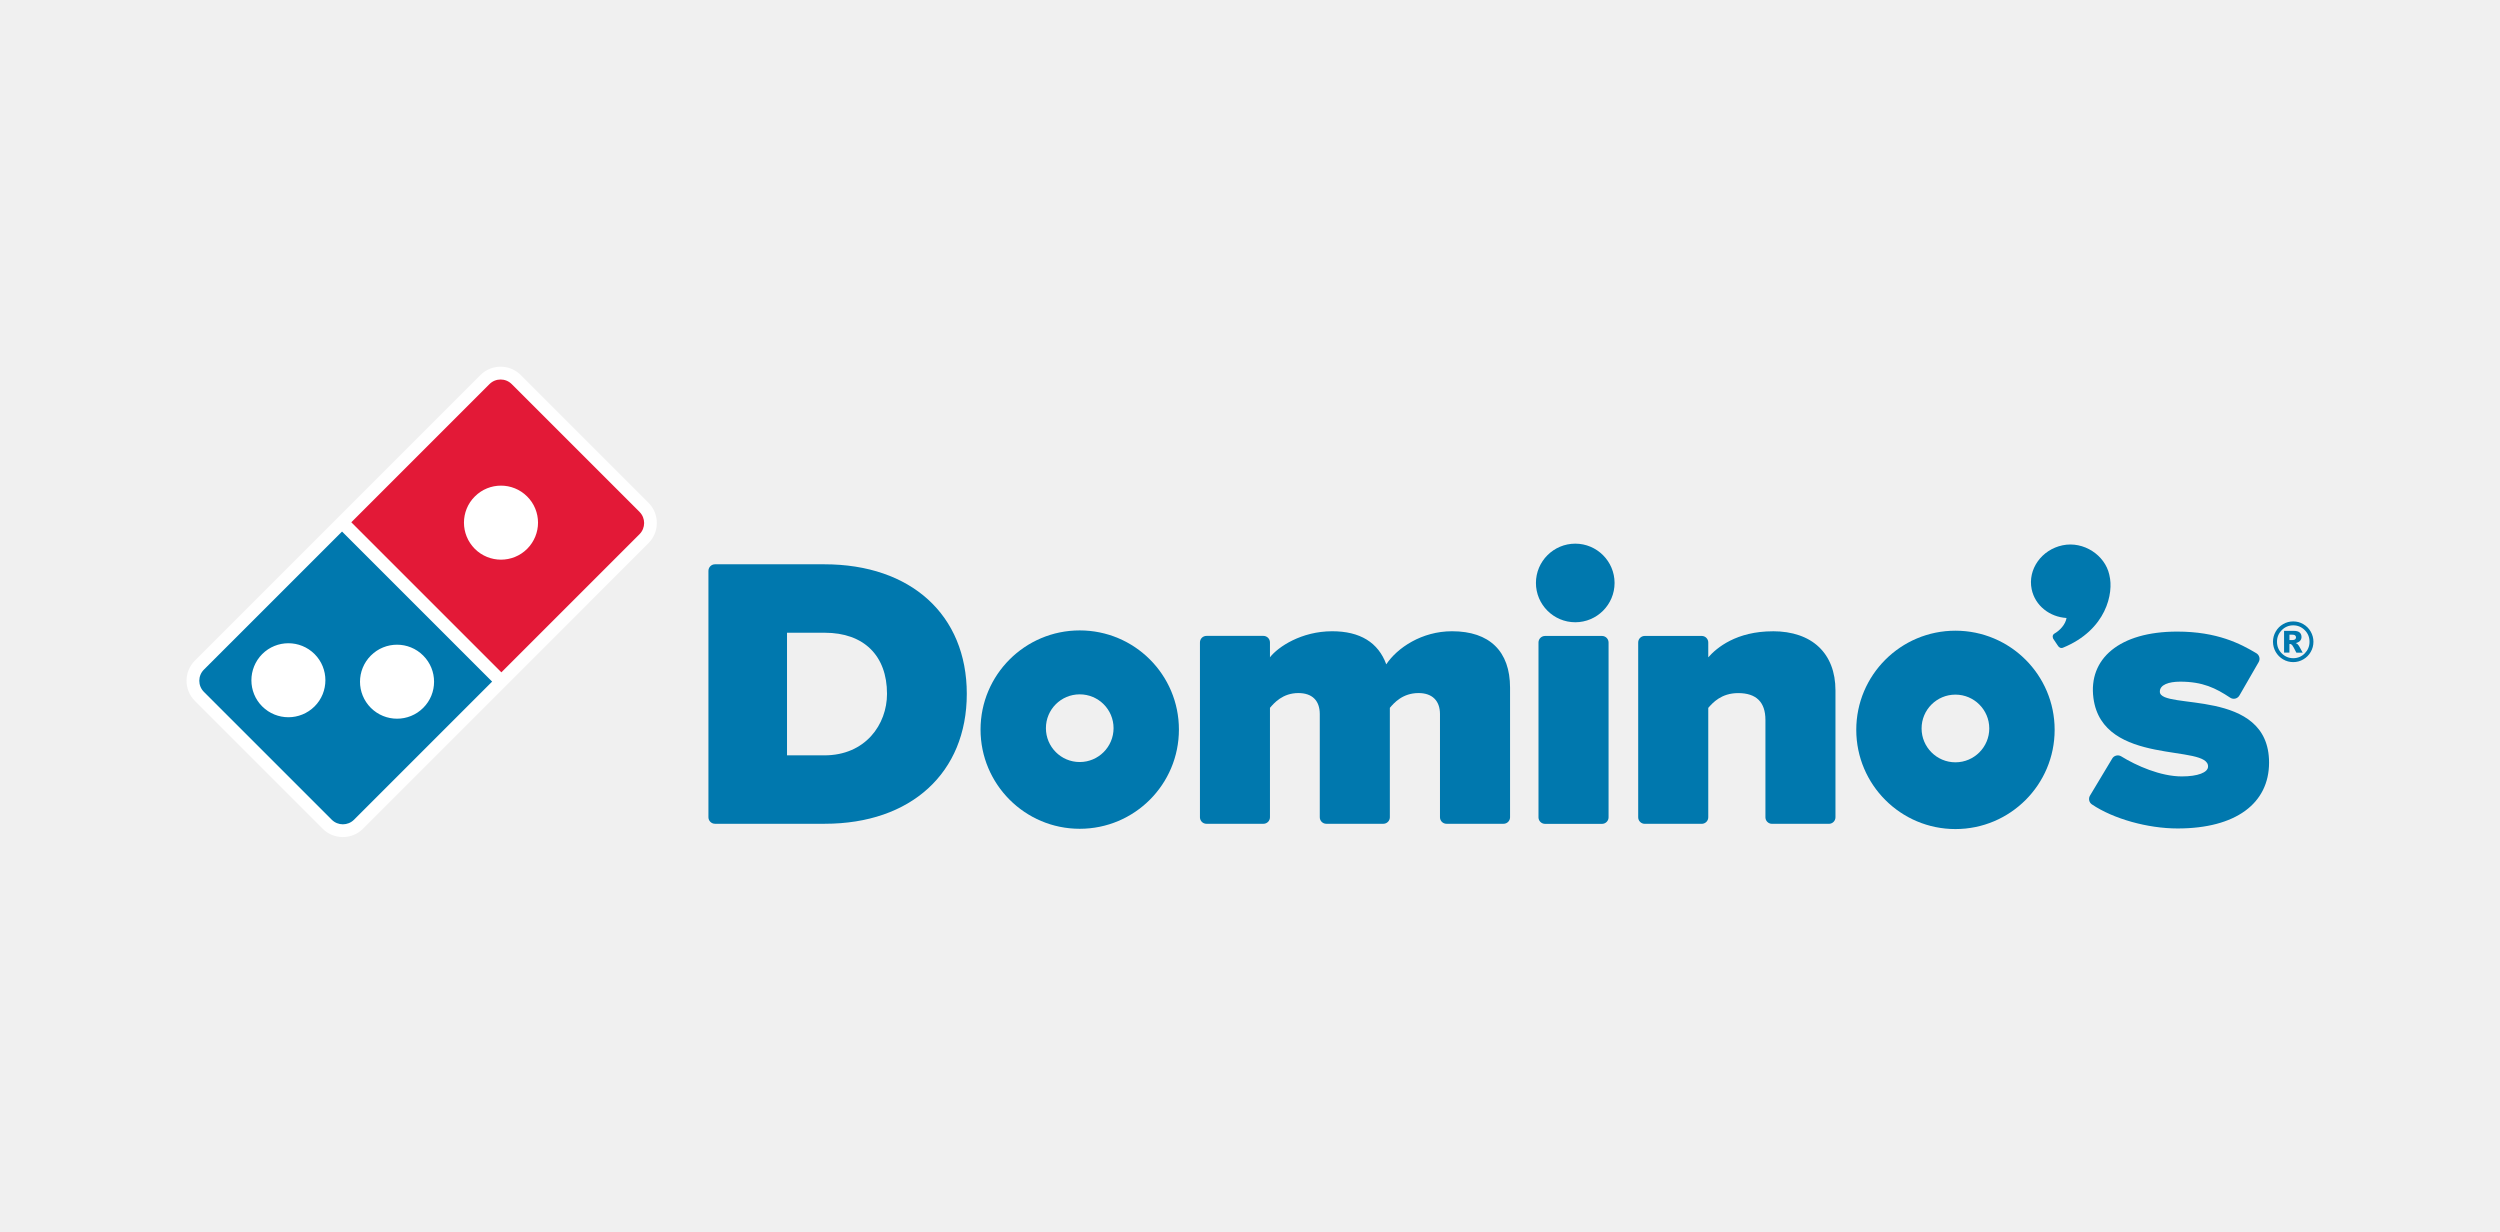
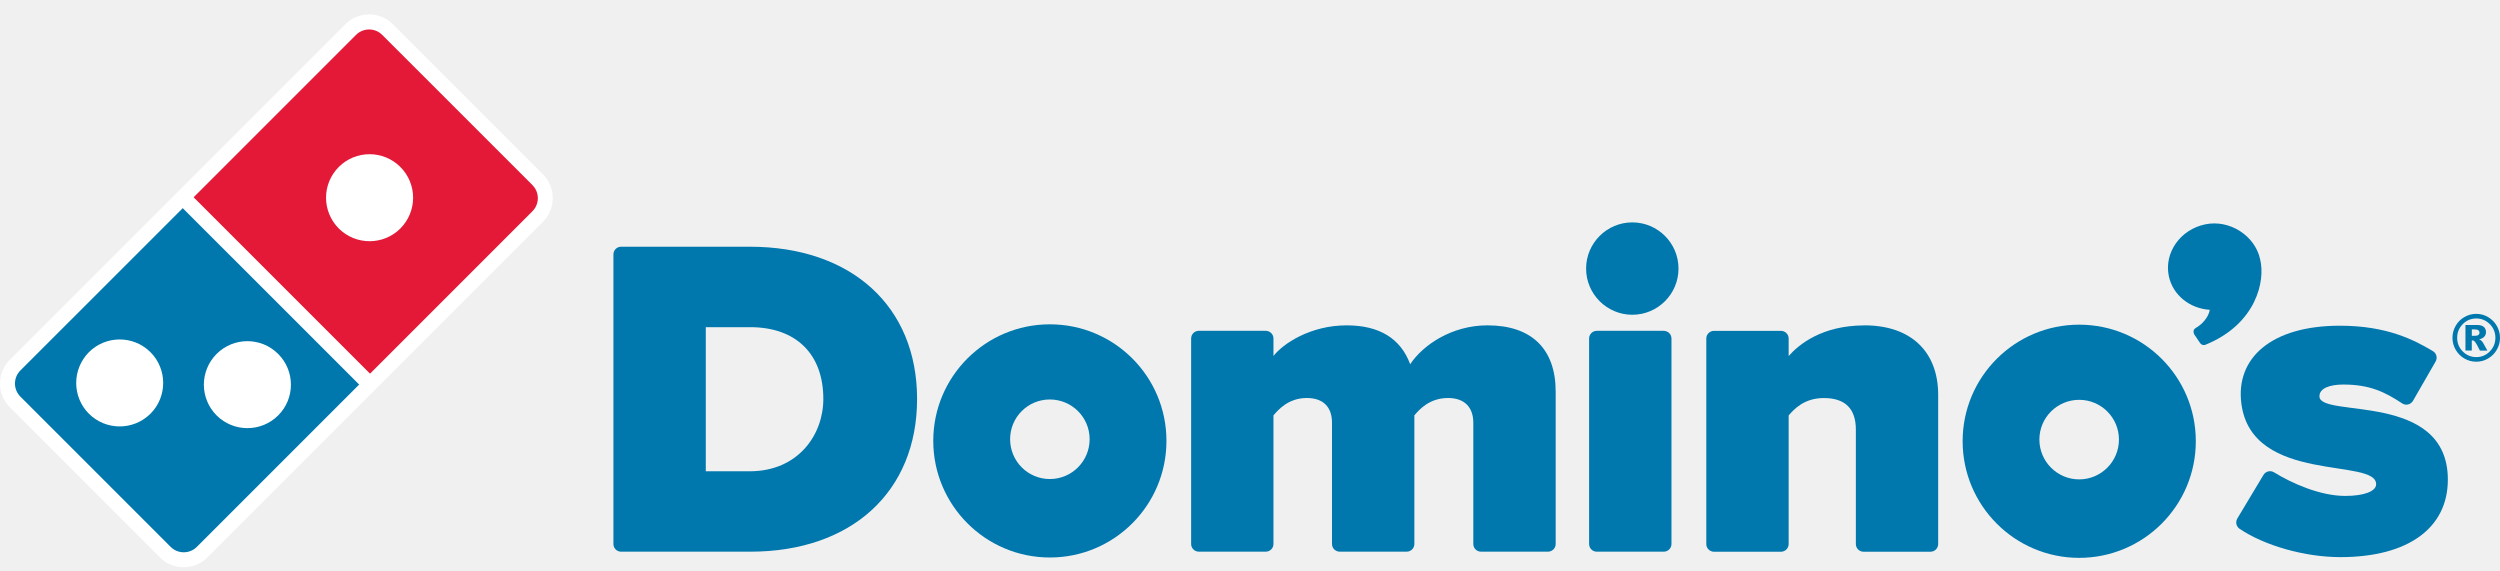
- <svg xmlns="http://www.w3.org/2000/svg" width="134" height="66" viewBox="0 0 134 66" fill="none">
-   <mask id="mask0_270_2661" style="mask-type:alpha" maskUnits="userSpaceOnUse" x="0" y="0" width="134" height="66">
-     <rect width="134" height="66" fill="#D9D9D9" />
-   </mask>
-   <g mask="url(#mask0_270_2661)">
- </g>
-   <g clip-path="url(#clip0_270_2661)">
-     <path d="M44.19 30.246H38.323C38.129 30.246 37.972 30.404 37.972 30.598V43.804C37.972 43.996 38.129 44.154 38.323 44.154H44.208C48.833 44.154 51.82 41.42 51.82 37.19C51.82 32.959 48.824 30.246 44.187 30.246M44.187 40.487H42.184V33.915H44.208C46.298 33.915 47.544 35.138 47.544 37.19C47.544 38.828 46.391 40.487 44.187 40.487Z" fill="#0078AE" />
-     <path d="M77.827 33.835C76.207 33.835 74.89 34.725 74.304 35.608C73.873 34.433 72.896 33.835 71.406 33.835C69.756 33.835 68.506 34.67 68.07 35.231V34.435C68.07 34.241 67.913 34.084 67.719 34.084H64.666C64.472 34.084 64.317 34.239 64.317 34.435V43.806C64.317 43.998 64.474 44.155 64.666 44.155H67.719C67.913 44.155 68.07 43.998 68.07 43.806V37.94C68.291 37.682 68.75 37.148 69.592 37.148C70.331 37.148 70.74 37.55 70.74 38.275V43.806C70.74 43.998 70.897 44.155 71.091 44.155H74.144C74.338 44.155 74.496 43.998 74.496 43.806V37.94C74.715 37.682 75.175 37.148 76.036 37.148C76.766 37.148 77.183 37.559 77.183 38.275V43.806C77.183 43.998 77.339 44.155 77.535 44.155H80.588C80.782 44.155 80.939 43.998 80.939 43.806V36.858C80.939 34.907 79.837 33.835 77.831 33.835" fill="#0078AE" />
-     <path d="M85.868 34.087H82.815C82.621 34.087 82.463 34.245 82.463 34.438V43.81C82.463 44.001 82.621 44.159 82.815 44.159H85.868C86.062 44.159 86.219 44.001 86.219 43.81V34.438C86.219 34.245 86.062 34.087 85.868 34.087Z" fill="#0078AE" />
-     <path d="M84.435 29.14C83.273 29.14 82.326 30.085 82.326 31.247C82.326 32.408 83.273 33.353 84.435 33.353C85.596 33.353 86.541 32.408 86.541 31.247C86.541 30.085 85.594 29.14 84.435 29.14Z" fill="#0078AE" />
-     <path d="M95.024 33.837C93.078 33.837 92.022 34.711 91.563 35.233V34.437C91.563 34.243 91.406 34.086 91.212 34.086H88.159C87.967 34.086 87.807 34.241 87.807 34.437V43.808C87.807 44 87.965 44.157 88.159 44.157H91.212C91.406 44.157 91.563 44 91.563 43.808V37.942C91.805 37.666 92.261 37.15 93.167 37.15C94.137 37.15 94.627 37.634 94.627 38.588V43.808C94.627 44 94.785 44.157 94.979 44.157H98.029C98.223 44.157 98.381 44 98.381 43.808V37.006C98.381 35.021 97.126 33.835 95.022 33.835" fill="#0078AE" />
-     <path d="M57.873 33.79C54.937 33.79 52.557 36.172 52.557 39.104C52.557 42.036 54.937 44.423 57.873 44.423C60.81 44.423 63.19 42.043 63.19 39.104C63.19 36.166 60.81 33.79 57.873 33.79ZM57.873 40.845C56.871 40.845 56.061 40.033 56.061 39.029C56.061 38.025 56.871 37.217 57.873 37.217C58.875 37.217 59.687 38.028 59.687 39.029C59.687 40.031 58.875 40.845 57.873 40.845Z" fill="#0078AE" />
-     <path d="M104.811 33.805C101.876 33.805 99.496 36.185 99.496 39.119C99.496 42.054 101.876 44.438 104.811 44.438C107.745 44.438 110.129 42.058 110.129 39.119C110.129 36.181 107.747 33.805 104.811 33.805ZM104.811 40.86C103.809 40.86 102.997 40.046 102.997 39.044C102.997 38.042 103.809 37.232 104.811 37.232C105.812 37.232 106.625 38.045 106.625 39.044C106.625 40.043 105.815 40.86 104.811 40.86Z" fill="#0078AE" />
-     <path d="M113.064 30.831V30.827C113.064 30.827 113.061 30.822 113.061 30.82C113.061 30.813 113.059 30.804 113.057 30.799C112.822 29.752 111.681 28.995 110.558 29.227C109.424 29.462 108.678 30.519 108.897 31.582C109.08 32.461 109.86 33.07 110.766 33.124C110.709 33.483 110.392 33.804 110.127 33.953C109.951 34.053 110.056 34.242 110.056 34.242L110.289 34.589C110.355 34.706 110.458 34.765 110.579 34.715C112.904 33.763 113.303 31.781 113.064 30.834V30.831Z" fill="#0078AE" />
-     <path d="M115.768 37.08C115.758 36.703 116.247 36.537 116.856 36.537C118.07 36.537 118.763 36.883 119.537 37.395C119.617 37.449 119.717 37.468 119.811 37.445C119.904 37.422 119.986 37.36 120.034 37.276L121.066 35.485C121.159 35.321 121.104 35.111 120.94 35.013C120.094 34.508 118.852 33.853 116.698 33.853C113.593 33.853 111.93 35.316 112.208 37.417C112.696 41.112 118.442 39.845 118.35 41.107C118.33 41.399 117.821 41.616 116.943 41.616C115.806 41.616 114.515 41.045 113.698 40.541C113.618 40.491 113.518 40.475 113.426 40.5C113.333 40.525 113.255 40.582 113.21 40.667L112.019 42.652C111.93 42.812 111.975 43.015 112.128 43.117C113.271 43.889 115.117 44.406 116.719 44.406C119.829 44.406 121.62 43.069 121.622 40.877C121.622 36.827 115.793 38.081 115.768 37.082" fill="#0078AE" />
-     <path d="M34.764 26.953L27.914 20.103C27.624 19.813 27.241 19.655 26.832 19.655C26.424 19.655 26.038 19.815 25.751 20.103L20.008 25.846L10.447 35.406C9.849 36.004 9.849 36.974 10.447 37.569L17.295 44.419C17.584 44.709 17.968 44.866 18.376 44.866C18.785 44.866 19.17 44.707 19.458 44.419L28.026 35.849L34.759 29.113C35.355 28.518 35.355 27.546 34.759 26.948L34.764 26.953Z" fill="white" />
-     <path d="M34.28 27.438L27.43 20.59C27.099 20.259 26.565 20.259 26.235 20.59L18.83 27.994L26.873 36.037L34.278 28.633C34.608 28.302 34.608 27.768 34.278 27.438H34.28ZM28.256 29.418C27.868 29.806 27.359 29.998 26.853 29.998C26.346 29.998 25.837 29.804 25.45 29.418C25.064 29.03 24.868 28.521 24.868 28.015C24.868 27.508 25.062 26.997 25.45 26.612C25.837 26.224 26.344 26.03 26.853 26.03C27.359 26.03 27.868 26.224 28.256 26.612C28.642 26.997 28.838 27.506 28.838 28.015C28.838 28.521 28.642 29.03 28.256 29.418Z" fill="#E31937" />
-     <path d="M10.931 35.891C10.6 36.222 10.6 36.755 10.931 37.086L17.781 43.936C17.945 44.1 18.162 44.183 18.378 44.183C18.595 44.183 18.812 44.1 18.976 43.936L26.378 36.534L18.333 28.491L10.931 35.891ZM16.861 37.864C16.473 38.25 15.964 38.444 15.458 38.444C14.949 38.444 14.443 38.25 14.055 37.864C13.667 37.477 13.475 36.97 13.475 36.464C13.475 35.957 13.669 35.448 14.055 35.058C14.443 34.672 14.949 34.478 15.458 34.478C15.967 34.478 16.473 34.672 16.861 35.058C17.249 35.446 17.441 35.955 17.441 36.461C17.441 36.968 17.249 37.477 16.861 37.864ZM19.878 35.138C20.265 34.75 20.772 34.556 21.281 34.556C21.79 34.556 22.296 34.75 22.684 35.138C23.072 35.526 23.266 36.032 23.266 36.541C23.266 37.05 23.072 37.556 22.684 37.942C22.299 38.328 21.79 38.522 21.281 38.522C20.774 38.522 20.265 38.328 19.878 37.942C19.49 37.554 19.296 37.045 19.296 36.541C19.296 36.037 19.49 35.526 19.878 35.138Z" fill="#0078AE" />
-     <path d="M124 34.398C124 34.595 123.952 34.775 123.854 34.944C123.758 35.113 123.626 35.245 123.457 35.343C123.29 35.441 123.11 35.489 122.916 35.489C122.722 35.489 122.544 35.441 122.375 35.343C122.209 35.245 122.077 35.113 121.978 34.944C121.883 34.775 121.832 34.593 121.832 34.398C121.832 34.205 121.88 34.022 121.978 33.853C122.074 33.684 122.207 33.55 122.375 33.454C122.542 33.356 122.722 33.308 122.916 33.308C123.11 33.308 123.29 33.356 123.457 33.454C123.624 33.552 123.756 33.684 123.854 33.853C123.95 34.022 124 34.205 124 34.398ZM123.79 34.398C123.79 34.154 123.706 33.947 123.535 33.776C123.363 33.605 123.158 33.518 122.918 33.518C122.679 33.518 122.471 33.605 122.302 33.776C122.134 33.947 122.047 34.154 122.047 34.398C122.047 34.643 122.131 34.85 122.302 35.021C122.474 35.193 122.679 35.279 122.918 35.279C123.158 35.279 123.366 35.193 123.535 35.021C123.703 34.85 123.79 34.643 123.79 34.398ZM122.428 33.814H122.946C123.092 33.814 123.199 33.844 123.263 33.903C123.329 33.963 123.361 34.043 123.361 34.143C123.361 34.221 123.336 34.289 123.286 34.346C123.236 34.403 123.156 34.444 123.049 34.471C123.092 34.49 123.126 34.506 123.147 34.526C123.176 34.554 123.206 34.593 123.238 34.645C123.238 34.65 123.302 34.761 123.425 34.983H123.085C122.975 34.761 122.9 34.627 122.864 34.583C122.825 34.54 122.788 34.517 122.75 34.517C122.74 34.517 122.729 34.517 122.713 34.522V34.98H122.426V33.814H122.428ZM122.715 34.309H122.841C122.923 34.309 122.982 34.296 123.017 34.269C123.051 34.241 123.067 34.207 123.067 34.163C123.067 34.12 123.051 34.086 123.019 34.059C122.987 34.031 122.93 34.017 122.852 34.017H122.715V34.309Z" fill="#0078AE" />
-   </g>
-   <defs>
-     <clipPath id="clip0_270_2661">
-       <rect width="114" height="25.213" fill="white" transform="translate(10 19.6635)" />
-     </clipPath>
-   </defs>
+ <svg xmlns="http://www.w3.org/2000/svg" width="114" height="26" viewBox="0 0 114 26" fill="none">
+   <path d="M34.189 11.25H28.323C28.129 11.25 27.972 11.407 27.972 11.601V24.808C27.972 25 28.129 25.157 28.323 25.157H34.208C38.833 25.157 41.819 22.424 41.819 18.193C41.819 13.963 38.824 11.25 34.187 11.25M34.187 21.49H32.184V14.919H34.208C36.298 14.919 37.544 16.142 37.544 18.193C37.544 19.832 36.391 21.49 34.187 21.49Z" fill="#0078AE" />
+   <path d="M67.827 14.836C66.207 14.836 64.89 15.726 64.304 16.609C63.872 15.434 62.896 14.836 61.406 14.836C59.756 14.836 58.506 15.671 58.07 16.232V15.436C58.07 15.242 57.912 15.085 57.718 15.085H54.666C54.472 15.085 54.316 15.24 54.316 15.436V24.807C54.316 24.999 54.474 25.156 54.666 25.156H57.718C57.912 25.156 58.07 24.999 58.07 24.807V18.941C58.291 18.683 58.75 18.149 59.592 18.149C60.331 18.149 60.739 18.551 60.739 19.276V24.807C60.739 24.999 60.897 25.156 61.091 25.156H64.144C64.338 25.156 64.495 24.999 64.495 24.807V18.941C64.714 18.683 65.175 18.149 66.035 18.149C66.766 18.149 67.183 18.56 67.183 19.276V24.807C67.183 24.999 67.338 25.156 67.534 25.156H70.588C70.781 25.156 70.939 24.999 70.939 24.807V17.859C70.939 15.908 69.837 14.836 67.831 14.836" fill="#0078AE" />
+   <path d="M75.867 15.086H72.814C72.62 15.086 72.463 15.243 72.463 15.437V24.808C72.463 25 72.62 25.157 72.814 25.157H75.867C76.061 25.157 76.219 25 76.219 24.808V15.437C76.219 15.243 76.061 15.086 75.867 15.086Z" fill="#0078AE" />
+   <path d="M74.434 10.141C73.273 10.141 72.326 11.085 72.326 12.247C72.326 13.408 73.273 14.353 74.434 14.353C75.596 14.353 76.54 13.408 76.54 12.247C76.54 11.085 75.594 10.141 74.434 10.141Z" fill="#0078AE" />
+   <path d="M85.024 14.838C83.078 14.838 82.022 15.712 81.563 16.235V15.438C81.563 15.244 81.405 15.087 81.212 15.087H78.159C77.967 15.087 77.807 15.242 77.807 15.438V24.809C77.807 25.001 77.965 25.159 78.159 25.159H81.212C81.405 25.159 81.563 25.001 81.563 24.809V18.943C81.805 18.667 82.261 18.151 83.167 18.151C84.137 18.151 84.627 18.635 84.627 19.589V24.809C84.627 25.001 84.785 25.159 84.979 25.159H88.029C88.223 25.159 88.381 25.001 88.381 24.809V18.008C88.381 16.022 87.126 14.836 85.022 14.836" fill="#0078AE" />
+   <path d="M47.873 14.789C44.937 14.789 42.557 17.171 42.557 20.103C42.557 23.035 44.937 25.422 47.873 25.422C50.81 25.422 53.19 23.042 53.19 20.103C53.19 17.164 50.81 14.789 47.873 14.789ZM47.873 21.844C46.871 21.844 46.061 21.032 46.061 20.028C46.061 19.024 46.871 18.216 47.873 18.216C48.875 18.216 49.687 19.026 49.687 20.028C49.687 21.03 48.875 21.844 47.873 21.844Z" fill="#0078AE" />
+   <path d="M94.81 14.805C91.876 14.805 89.496 17.184 89.496 20.119C89.496 23.053 91.876 25.438 94.81 25.438C97.745 25.438 100.129 23.058 100.129 20.119C100.129 17.18 97.747 14.805 94.81 14.805ZM94.81 21.86C93.809 21.86 92.996 21.045 92.996 20.044C92.996 19.042 93.809 18.232 94.81 18.232C95.812 18.232 96.624 19.044 96.624 20.044C96.624 21.043 95.814 21.86 94.81 21.86Z" fill="#0078AE" />
+   <path d="M103.064 11.834V11.829C103.064 11.829 103.061 11.825 103.061 11.822C103.061 11.816 103.059 11.806 103.057 11.802C102.822 10.755 101.681 9.997 100.558 10.23C99.424 10.465 98.678 11.521 98.897 12.585C99.08 13.463 99.86 14.072 100.766 14.127C100.709 14.485 100.392 14.807 100.127 14.955C99.951 15.056 100.056 15.245 100.056 15.245L100.289 15.592C100.355 15.708 100.458 15.768 100.579 15.717C102.904 14.766 103.303 12.783 103.064 11.836V11.834Z" fill="#0078AE" />
+   <path d="M105.767 18.078C105.758 17.701 106.246 17.535 106.856 17.535C108.069 17.535 108.763 17.882 109.537 18.393C109.616 18.448 109.717 18.466 109.81 18.443C109.904 18.42 109.986 18.359 110.034 18.274L111.065 16.483C111.159 16.319 111.104 16.109 110.94 16.011C110.093 15.506 108.852 14.852 106.698 14.852C103.593 14.852 101.929 16.314 102.208 18.416C102.696 22.11 108.441 20.843 108.35 22.105C108.33 22.397 107.821 22.614 106.942 22.614C105.806 22.614 104.515 22.044 103.698 21.539C103.618 21.489 103.517 21.473 103.426 21.498C103.333 21.523 103.255 21.58 103.209 21.665L102.018 23.65C101.929 23.81 101.975 24.013 102.128 24.115C103.271 24.887 105.117 25.405 106.719 25.405C109.829 25.405 111.62 24.067 111.622 21.875C111.622 17.825 105.792 19.08 105.767 18.08" fill="#0078AE" />
+   <path d="M24.763 7.953L17.914 1.103C17.624 0.814 17.241 0.656 16.832 0.656C16.424 0.656 16.038 0.816 15.751 1.103L10.007 6.847L0.447 16.407C-0.151 17.005 -0.151 17.975 0.447 18.57L7.294 25.42C7.584 25.71 7.967 25.867 8.376 25.867C8.784 25.867 9.17 25.707 9.457 25.42L18.025 16.85L24.759 10.114C25.354 9.519 25.354 8.546 24.759 7.949L24.763 7.953Z" fill="white" />
+   <path d="M24.28 8.439L17.43 1.592C17.099 1.261 16.565 1.261 16.234 1.592L8.83 8.996L16.873 17.039L24.277 9.635C24.608 9.304 24.608 8.77 24.277 8.439H24.28ZM18.256 10.42C17.868 10.808 17.359 10.999 16.853 10.999C16.346 10.999 15.837 10.806 15.449 10.42C15.064 10.032 14.867 9.523 14.867 9.017C14.867 8.51 15.062 7.999 15.449 7.613C15.837 7.225 16.344 7.032 16.853 7.032C17.359 7.032 17.868 7.225 18.256 7.613C18.642 7.999 18.838 8.508 18.838 9.017C18.838 9.523 18.642 10.032 18.256 10.42Z" fill="#E31937" />
+   <path d="M0.931 16.892C0.6 17.223 0.6 17.757 0.931 18.087L7.781 24.937C7.945 25.102 8.162 25.184 8.378 25.184C8.595 25.184 8.812 25.102 8.976 24.937L16.378 17.535L8.333 9.492L0.931 16.892ZM6.861 18.866C6.473 19.251 5.964 19.445 5.458 19.445C4.949 19.445 4.442 19.251 4.054 18.866C3.667 18.478 3.475 17.971 3.475 17.465C3.475 16.958 3.669 16.449 4.054 16.059C4.442 15.673 4.949 15.479 5.458 15.479C5.967 15.479 6.473 15.673 6.861 16.059C7.249 16.447 7.441 16.956 7.441 17.462C7.441 17.969 7.249 18.478 6.861 18.866ZM9.877 16.139C10.265 15.751 10.772 15.557 11.281 15.557C11.79 15.557 12.296 15.751 12.684 16.139C13.072 16.527 13.266 17.033 13.266 17.542C13.266 18.051 13.072 18.558 12.684 18.943C12.298 19.329 11.79 19.523 11.281 19.523C10.774 19.523 10.265 19.329 9.877 18.943C9.49 18.555 9.296 18.046 9.296 17.542C9.296 17.038 9.49 16.527 9.877 16.139Z" fill="#0078AE" />
+   <path d="M114 15.403C114 15.599 113.952 15.78 113.854 15.948C113.758 16.117 113.625 16.25 113.457 16.348C113.29 16.446 113.11 16.494 112.916 16.494C112.722 16.494 112.544 16.446 112.375 16.348C112.209 16.25 112.076 16.117 111.978 15.948C111.882 15.78 111.832 15.597 111.832 15.403C111.832 15.209 111.88 15.027 111.978 14.858C112.074 14.689 112.206 14.554 112.375 14.459C112.542 14.36 112.722 14.312 112.916 14.312C113.11 14.312 113.29 14.36 113.457 14.459C113.623 14.557 113.756 14.689 113.854 14.858C113.949 15.027 114 15.209 114 15.403ZM113.79 15.403C113.79 15.159 113.705 14.951 113.534 14.78C113.363 14.609 113.158 14.522 112.918 14.522C112.679 14.522 112.471 14.609 112.302 14.78C112.133 14.951 112.047 15.159 112.047 15.403C112.047 15.647 112.131 15.855 112.302 16.026C112.473 16.197 112.679 16.284 112.918 16.284C113.158 16.284 113.365 16.197 113.534 16.026C113.703 15.855 113.79 15.647 113.79 15.403ZM112.428 14.819H112.946C113.092 14.819 113.199 14.849 113.263 14.908C113.329 14.967 113.361 15.047 113.361 15.148C113.361 15.225 113.336 15.294 113.285 15.351C113.235 15.408 113.155 15.449 113.048 15.476C113.092 15.494 113.126 15.51 113.146 15.531C113.176 15.558 113.206 15.597 113.238 15.65C113.238 15.654 113.301 15.766 113.425 15.987H113.085C112.975 15.766 112.9 15.631 112.863 15.588C112.825 15.545 112.788 15.522 112.749 15.522C112.74 15.522 112.729 15.522 112.713 15.526V15.985H112.425V14.819H112.428ZM112.715 15.314H112.841C112.923 15.314 112.982 15.3 113.016 15.273C113.05 15.246 113.066 15.211 113.066 15.168C113.066 15.125 113.05 15.091 113.019 15.063C112.987 15.036 112.93 15.022 112.852 15.022H112.715V15.314Z" fill="#0078AE" />
</svg>
